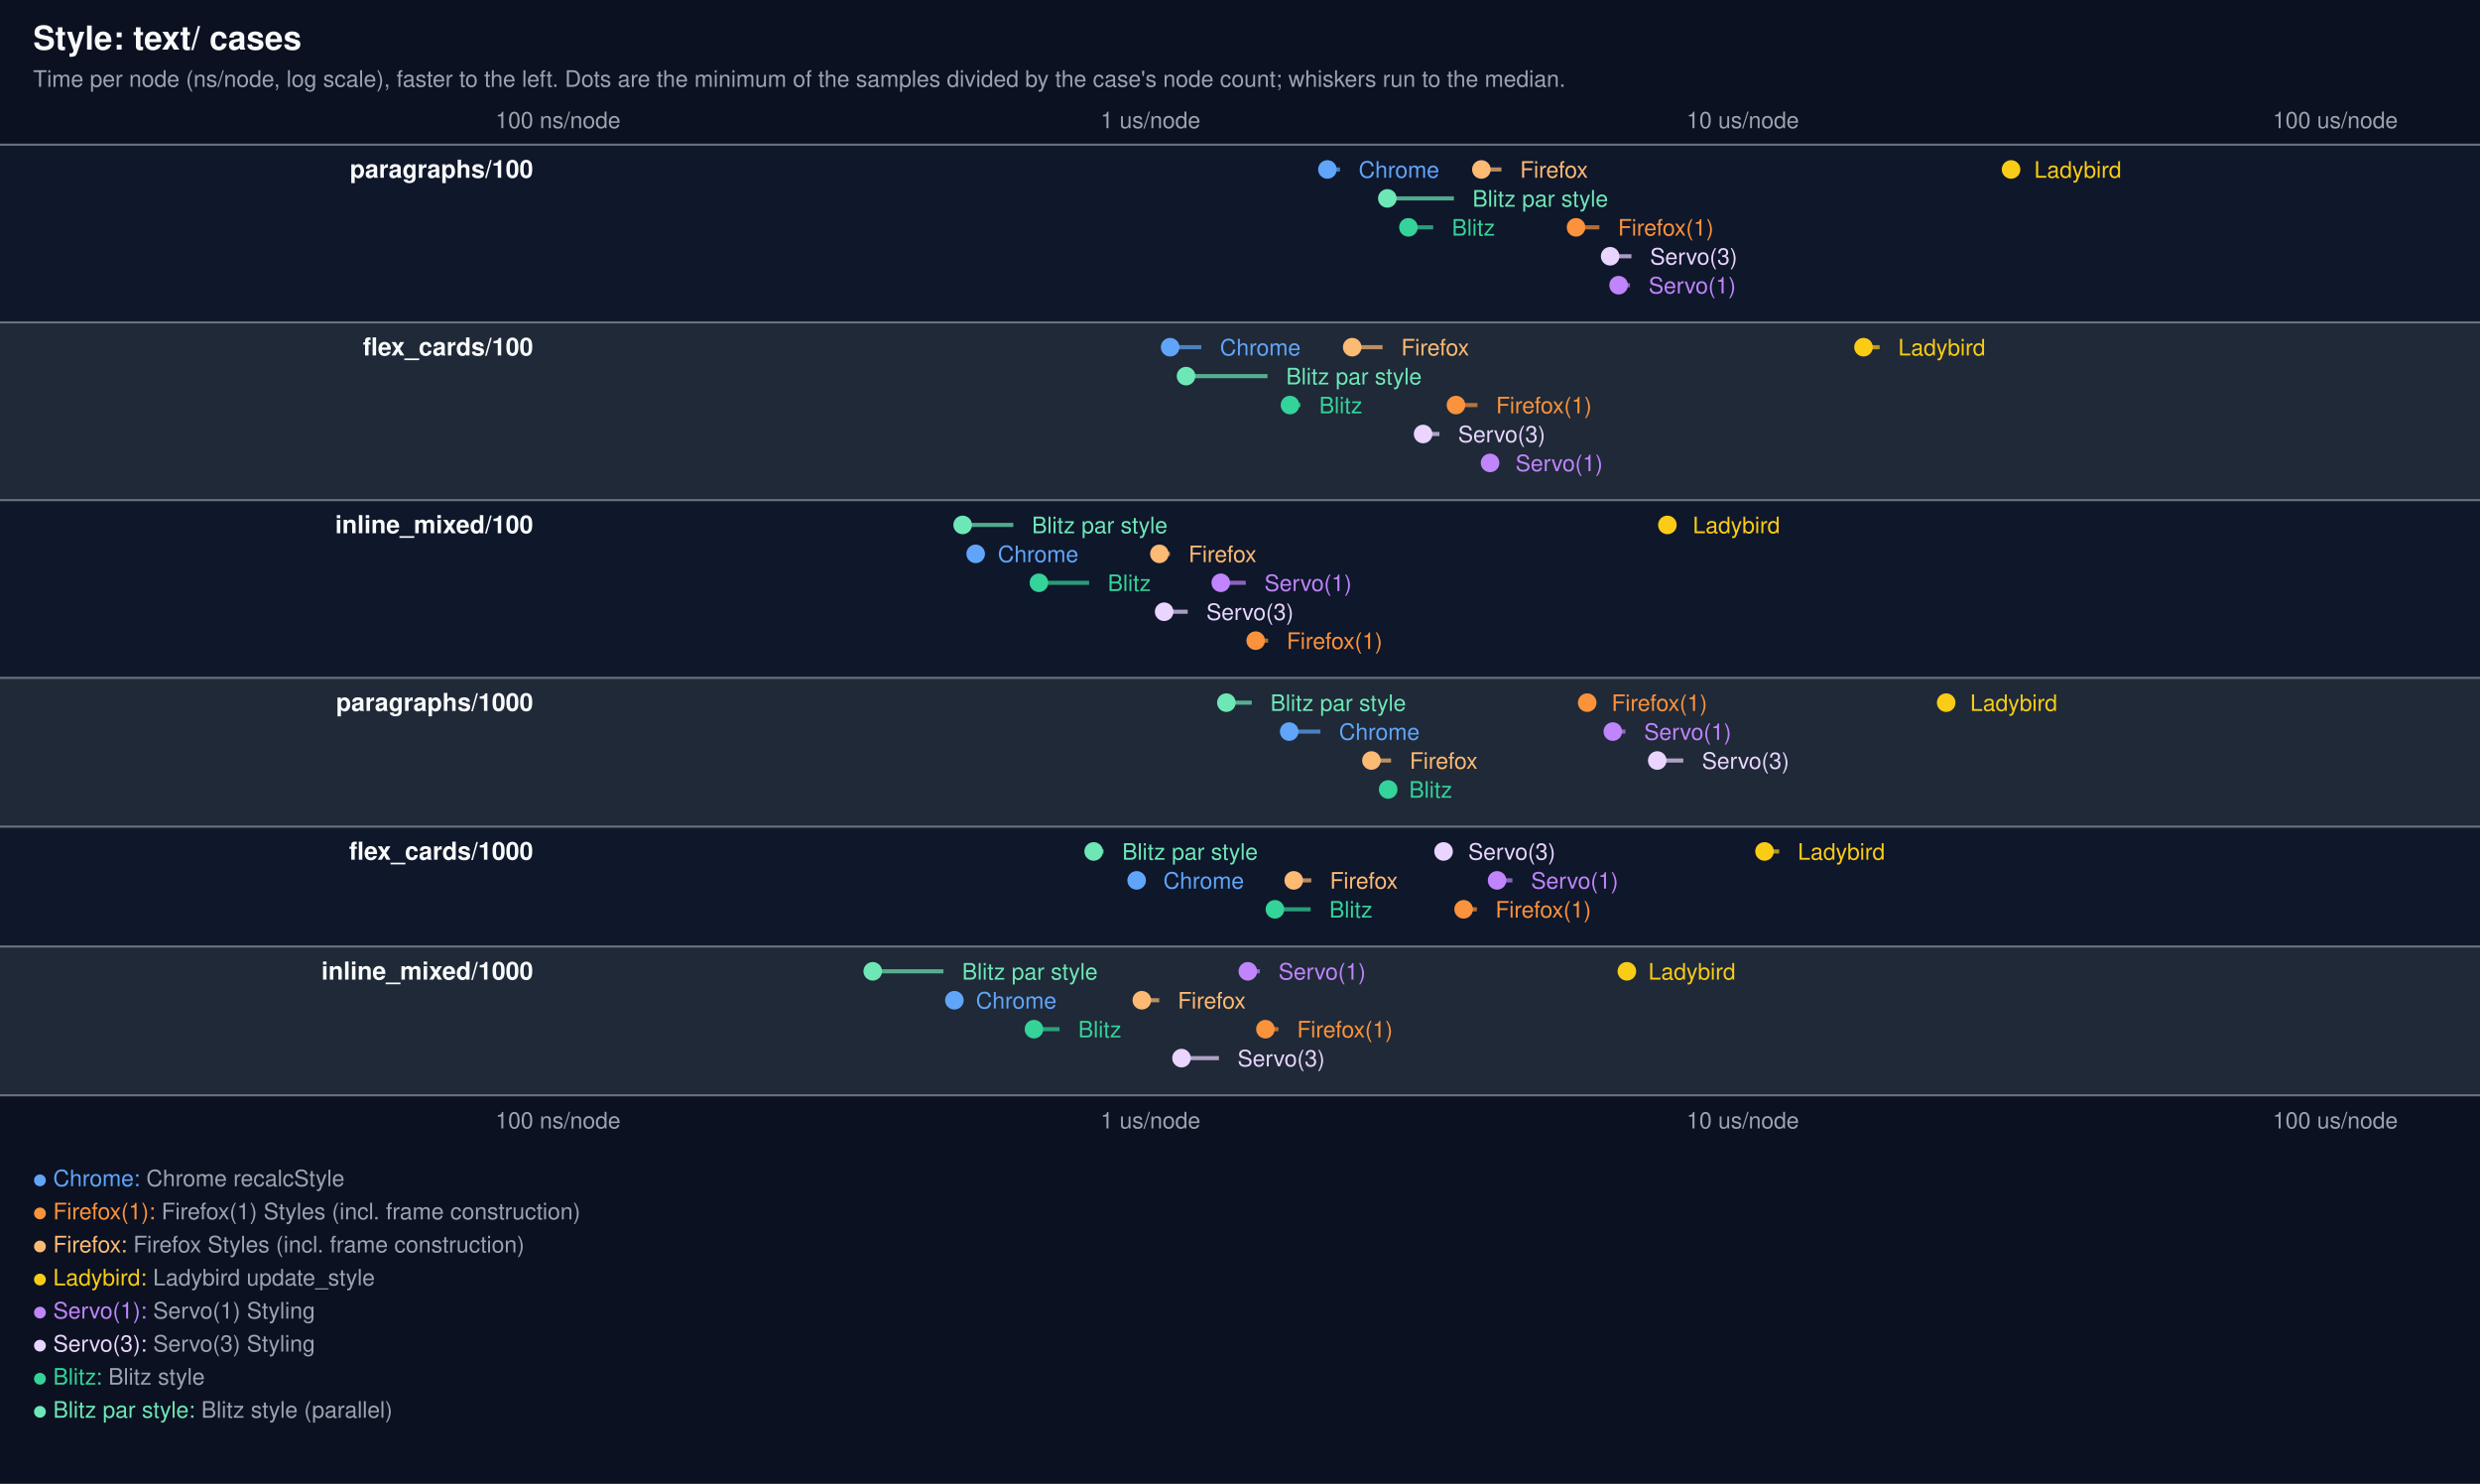
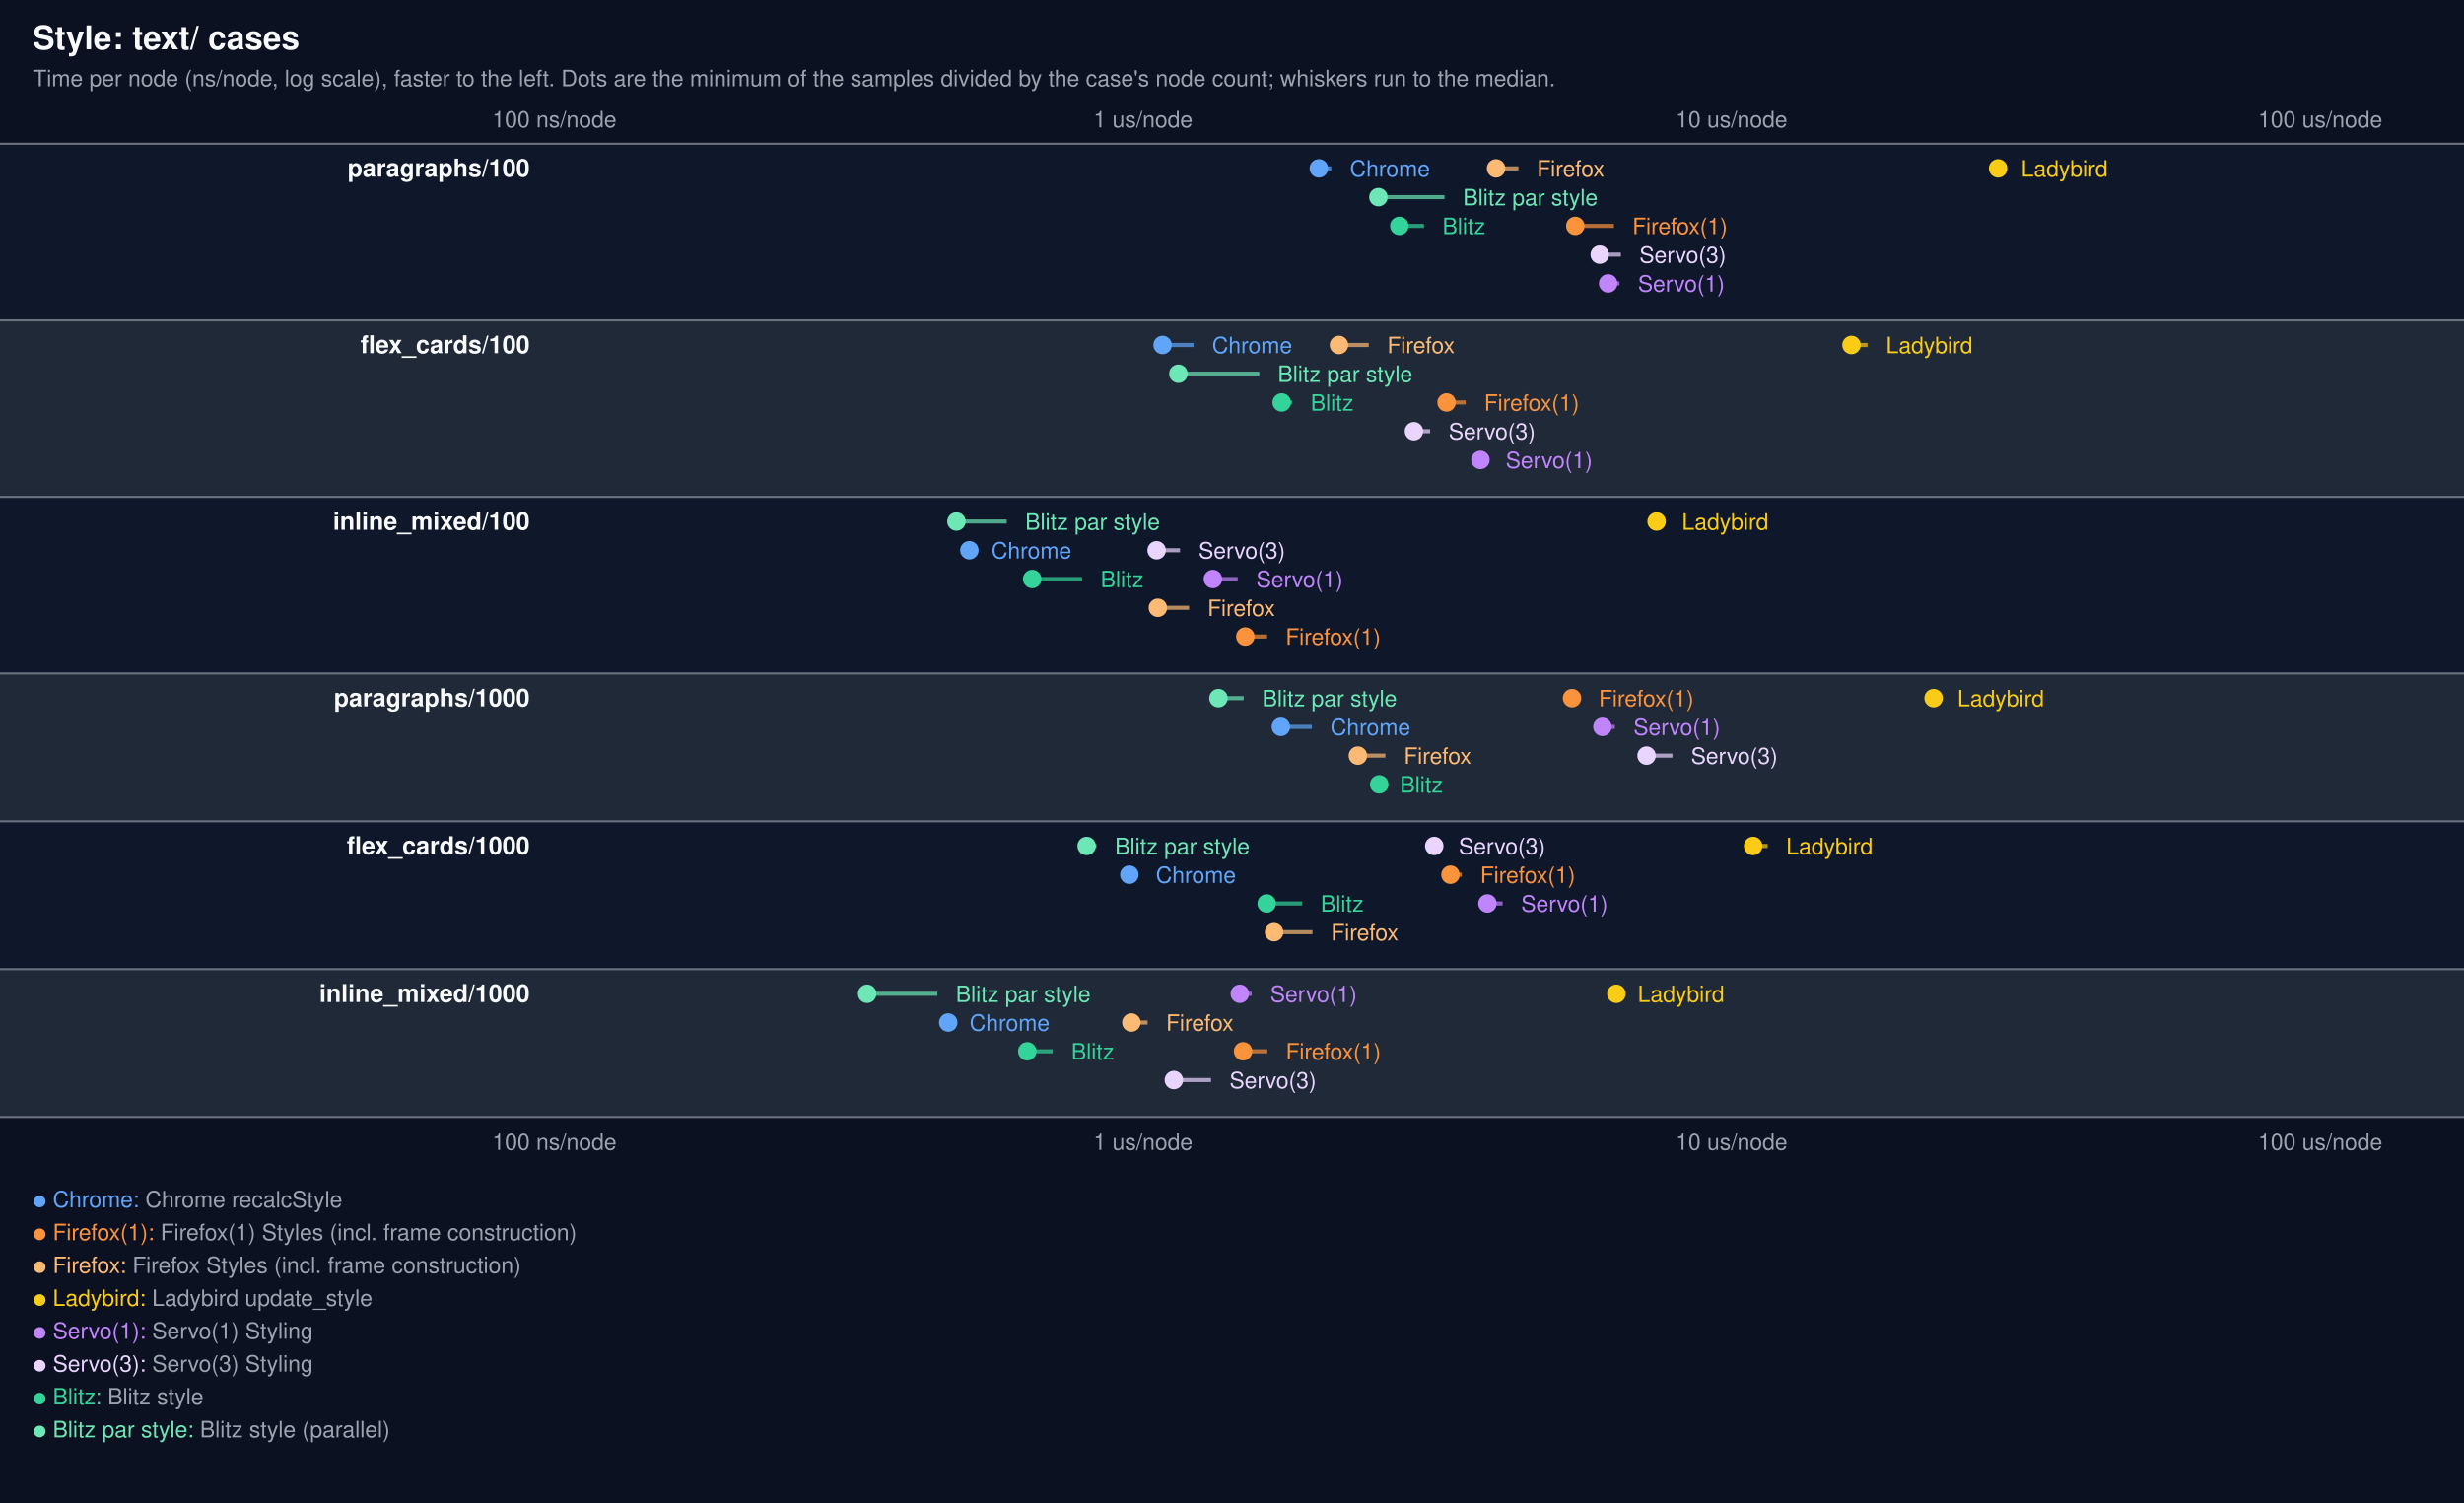
- <svg xmlns="http://www.w3.org/2000/svg" width="1200" height="718" viewBox="0 0 1200 718" font-family="system-ui, -apple-system, Segoe UI, Helvetica, Arial, sans-serif">
-   <rect width="1200" height="718" fill="#0b1120" />
+ <svg xmlns="http://www.w3.org/2000/svg" width="1200" height="732" viewBox="0 0 1200 732" font-family="system-ui, -apple-system, Segoe UI, Helvetica, Arial, sans-serif">
+   <rect width="1200" height="732" fill="#0b1120" />
  <text x="16" y="24" fill="#f9fafb" font-size="16" font-weight="600">Style: text/ cases</text>
  <text x="16" y="42" fill="#9ca3af" font-size="11">Time per node (ns/node, log scale), faster to the left. Dots are the minimum of the samples divided by the case's node count; whiskers run to the median.</text>
-   <line x1="270.0" x2="270.0" y1="70" y2="530" stroke="#374151" stroke-dasharray="2 4" />
+   <line x1="270.0" x2="270.0" y1="70" y2="544" stroke="#374151" stroke-dasharray="2 4" />
  <text x="270.0" y="62" fill="#9ca3af" font-size="11" text-anchor="middle">100 ns/node</text>
-   <text x="270.0" y="546" fill="#9ca3af" font-size="11" text-anchor="middle">100 ns/node</text>
-   <line x1="556.7" x2="556.7" y1="70" y2="530" stroke="#374151" stroke-dasharray="2 4" />
+   <text x="270.0" y="560" fill="#9ca3af" font-size="11" text-anchor="middle">100 ns/node</text>
+   <line x1="556.7" x2="556.7" y1="70" y2="544" stroke="#374151" stroke-dasharray="2 4" />
  <text x="556.7" y="62" fill="#9ca3af" font-size="11" text-anchor="middle">1 us/node</text>
-   <text x="556.7" y="546" fill="#9ca3af" font-size="11" text-anchor="middle">1 us/node</text>
-   <line x1="843.3" x2="843.3" y1="70" y2="530" stroke="#374151" stroke-dasharray="2 4" />
+   <text x="556.7" y="560" fill="#9ca3af" font-size="11" text-anchor="middle">1 us/node</text>
+   <line x1="843.3" x2="843.3" y1="70" y2="544" stroke="#374151" stroke-dasharray="2 4" />
  <text x="843.3" y="62" fill="#9ca3af" font-size="11" text-anchor="middle">10 us/node</text>
-   <text x="843.3" y="546" fill="#9ca3af" font-size="11" text-anchor="middle">10 us/node</text>
-   <line x1="1130.0" x2="1130.0" y1="70" y2="530" stroke="#374151" stroke-dasharray="2 4" />
+   <text x="843.3" y="560" fill="#9ca3af" font-size="11" text-anchor="middle">10 us/node</text>
+   <line x1="1130.0" x2="1130.0" y1="70" y2="544" stroke="#374151" stroke-dasharray="2 4" />
  <text x="1130.0" y="62" fill="#9ca3af" font-size="11" text-anchor="middle">100 us/node</text>
-   <text x="1130.0" y="546" fill="#9ca3af" font-size="11" text-anchor="middle">100 us/node</text>
+   <text x="1130.0" y="560" fill="#9ca3af" font-size="11" text-anchor="middle">100 us/node</text>
  <rect x="0" y="70" width="1200" height="86" fill="#0f172a" />
  <line x1="0" x2="1200" y1="70" y2="70" stroke="#6b7280" stroke-width="1" />
  <text x="258" y="86" fill="#f9fafb" font-size="12" font-weight="600" text-anchor="end">paragraphs/100</text>
  <line x1="642.3" x2="648.4" y1="82" y2="82" stroke="#60a5fa" stroke-width="2" opacity="0.7" />
  <circle cx="642.3" cy="82" r="4.5" fill="#60a5fa" />
  <text x="657.4" y="86" fill="#60a5fa" font-size="11" text-anchor="start">Chrome</text>
  <line x1="671.3" x2="703.5" y1="96" y2="96" stroke="#6ee7b7" stroke-width="2" opacity="0.7" />
  <circle cx="671.3" cy="96" r="4.5" fill="#6ee7b7" />
  <text x="712.5" y="100" fill="#6ee7b7" font-size="11" text-anchor="start">Blitz par style</text>
  <line x1="681.5" x2="693.5" y1="110" y2="110" stroke="#34d399" stroke-width="2" opacity="0.7" />
  <circle cx="681.5" cy="110" r="4.5" fill="#34d399" />
  <text x="702.5" y="114" fill="#34d399" font-size="11" text-anchor="start">Blitz</text>
-   <line x1="716.8" x2="726.5" y1="82" y2="82" stroke="#fdba74" stroke-width="2" opacity="0.7" />
-   <circle cx="716.8" cy="82" r="4.5" fill="#fdba74" />
-   <text x="735.5" y="86" fill="#fdba74" font-size="11" text-anchor="start">Firefox</text>
-   <line x1="762.6" x2="773.9" y1="110" y2="110" stroke="#fb923c" stroke-width="2" opacity="0.7" />
-   <circle cx="762.6" cy="110" r="4.5" fill="#fb923c" />
-   <text x="782.9" y="114" fill="#fb923c" font-size="11" text-anchor="start">Firefox(1)</text>
+   <line x1="728.6" x2="739.5" y1="82" y2="82" stroke="#fdba74" stroke-width="2" opacity="0.7" />
+   <circle cx="728.6" cy="82" r="4.5" fill="#fdba74" />
+   <text x="748.5" y="86" fill="#fdba74" font-size="11" text-anchor="start">Firefox</text>
+   <line x1="767.2" x2="786.0" y1="110" y2="110" stroke="#fb923c" stroke-width="2" opacity="0.7" />
+   <circle cx="767.2" cy="110" r="4.5" fill="#fb923c" />
+   <text x="795.0" y="114" fill="#fb923c" font-size="11" text-anchor="start">Firefox(1)</text>
  <line x1="779.1" x2="789.4" y1="124" y2="124" stroke="#e9d5ff" stroke-width="2" opacity="0.7" />
  <circle cx="779.1" cy="124" r="4.5" fill="#e9d5ff" />
  <text x="798.4" y="128" fill="#e9d5ff" font-size="11" text-anchor="start">Servo(3)</text>
  <line x1="783.2" x2="788.7" y1="138" y2="138" stroke="#c084fc" stroke-width="2" opacity="0.7" />
  <circle cx="783.2" cy="138" r="4.5" fill="#c084fc" />
  <text x="797.7" y="142" fill="#c084fc" font-size="11" text-anchor="start">Servo(1)</text>
  <line x1="973.1" x2="975.3" y1="82" y2="82" stroke="#facc15" stroke-width="2" opacity="0.7" />
  <circle cx="973.1" cy="82" r="4.5" fill="#facc15" />
  <text x="984.3" y="86" fill="#facc15" font-size="11" text-anchor="start">Ladybird</text>
  <rect x="0" y="156" width="1200" height="86" fill="#1f2937" />
  <line x1="0" x2="1200" y1="156" y2="156" stroke="#6b7280" stroke-width="1" />
  <text x="258" y="172" fill="#f9fafb" font-size="12" font-weight="600" text-anchor="end">flex_cards/100</text>
  <line x1="566.2" x2="581.3" y1="168" y2="168" stroke="#60a5fa" stroke-width="2" opacity="0.7" />
  <circle cx="566.2" cy="168" r="4.5" fill="#60a5fa" />
  <text x="590.3" y="172" fill="#60a5fa" font-size="11" text-anchor="start">Chrome</text>
  <line x1="573.9" x2="613.3" y1="182" y2="182" stroke="#6ee7b7" stroke-width="2" opacity="0.7" />
  <circle cx="573.9" cy="182" r="4.5" fill="#6ee7b7" />
  <text x="622.3" y="186" fill="#6ee7b7" font-size="11" text-anchor="start">Blitz par style</text>
  <line x1="624.2" x2="629.3" y1="196" y2="196" stroke="#34d399" stroke-width="2" opacity="0.7" />
  <circle cx="624.2" cy="196" r="4.5" fill="#34d399" />
  <text x="638.3" y="200" fill="#34d399" font-size="11" text-anchor="start">Blitz</text>
-   <line x1="654.3" x2="669.0" y1="168" y2="168" stroke="#fdba74" stroke-width="2" opacity="0.7" />
-   <circle cx="654.3" cy="168" r="4.5" fill="#fdba74" />
-   <text x="678.0" y="172" fill="#fdba74" font-size="11" text-anchor="start">Firefox</text>
+   <line x1="652.1" x2="666.6" y1="168" y2="168" stroke="#fdba74" stroke-width="2" opacity="0.7" />
+   <circle cx="652.1" cy="168" r="4.5" fill="#fdba74" />
+   <text x="675.6" y="172" fill="#fdba74" font-size="11" text-anchor="start">Firefox</text>
  <line x1="688.6" x2="696.5" y1="210" y2="210" stroke="#e9d5ff" stroke-width="2" opacity="0.7" />
  <circle cx="688.6" cy="210" r="4.5" fill="#e9d5ff" />
  <text x="705.5" y="214" fill="#e9d5ff" font-size="11" text-anchor="start">Servo(3)</text>
-   <line x1="704.5" x2="714.9" y1="196" y2="196" stroke="#fb923c" stroke-width="2" opacity="0.7" />
+   <line x1="704.5" x2="713.8" y1="196" y2="196" stroke="#fb923c" stroke-width="2" opacity="0.7" />
  <circle cx="704.5" cy="196" r="4.5" fill="#fb923c" />
-   <text x="723.9" y="200" fill="#fb923c" font-size="11" text-anchor="start">Firefox(1)</text>
+   <text x="722.8" y="200" fill="#fb923c" font-size="11" text-anchor="start">Firefox(1)</text>
  <line x1="721.0" x2="724.3" y1="224" y2="224" stroke="#c084fc" stroke-width="2" opacity="0.7" />
  <circle cx="721.0" cy="224" r="4.5" fill="#c084fc" />
  <text x="733.3" y="228" fill="#c084fc" font-size="11" text-anchor="start">Servo(1)</text>
  <line x1="901.7" x2="909.5" y1="168" y2="168" stroke="#facc15" stroke-width="2" opacity="0.7" />
  <circle cx="901.7" cy="168" r="4.5" fill="#facc15" />
  <text x="918.5" y="172" fill="#facc15" font-size="11" text-anchor="start">Ladybird</text>
  <rect x="0" y="242" width="1200" height="86" fill="#0f172a" />
  <line x1="0" x2="1200" y1="242" y2="242" stroke="#6b7280" stroke-width="1" />
  <text x="258" y="258" fill="#f9fafb" font-size="12" font-weight="600" text-anchor="end">inline_mixed/100</text>
  <line x1="465.8" x2="490.3" y1="254" y2="254" stroke="#6ee7b7" stroke-width="2" opacity="0.7" />
  <circle cx="465.8" cy="254" r="4.5" fill="#6ee7b7" />
  <text x="499.3" y="258" fill="#6ee7b7" font-size="11" text-anchor="start">Blitz par style</text>
  <line x1="472.1" x2="473.8" y1="268" y2="268" stroke="#60a5fa" stroke-width="2" opacity="0.7" />
  <circle cx="472.1" cy="268" r="4.5" fill="#60a5fa" />
  <text x="482.8" y="272" fill="#60a5fa" font-size="11" text-anchor="start">Chrome</text>
  <line x1="502.7" x2="527.0" y1="282" y2="282" stroke="#34d399" stroke-width="2" opacity="0.7" />
  <circle cx="502.7" cy="282" r="4.5" fill="#34d399" />
  <text x="536.0" y="286" fill="#34d399" font-size="11" text-anchor="start">Blitz</text>
-   <line x1="561.0" x2="566.1" y1="268" y2="268" stroke="#fdba74" stroke-width="2" opacity="0.7" />
-   <circle cx="561.0" cy="268" r="4.5" fill="#fdba74" />
-   <text x="575.1" y="272" fill="#fdba74" font-size="11" text-anchor="start">Firefox</text>
-   <line x1="563.3" x2="574.7" y1="296" y2="296" stroke="#e9d5ff" stroke-width="2" opacity="0.7" />
-   <circle cx="563.3" cy="296" r="4.5" fill="#e9d5ff" />
-   <text x="583.7" y="300" fill="#e9d5ff" font-size="11" text-anchor="start">Servo(3)</text>
+   <line x1="563.3" x2="574.7" y1="268" y2="268" stroke="#e9d5ff" stroke-width="2" opacity="0.7" />
+   <circle cx="563.3" cy="268" r="4.5" fill="#e9d5ff" />
+   <text x="583.7" y="272" fill="#e9d5ff" font-size="11" text-anchor="start">Servo(3)</text>
+   <line x1="563.9" x2="579.1" y1="296" y2="296" stroke="#fdba74" stroke-width="2" opacity="0.7" />
+   <circle cx="563.9" cy="296" r="4.5" fill="#fdba74" />
+   <text x="588.1" y="300" fill="#fdba74" font-size="11" text-anchor="start">Firefox</text>
  <line x1="590.7" x2="602.8" y1="282" y2="282" stroke="#c084fc" stroke-width="2" opacity="0.7" />
  <circle cx="590.7" cy="282" r="4.5" fill="#c084fc" />
  <text x="611.8" y="286" fill="#c084fc" font-size="11" text-anchor="start">Servo(1)</text>
-   <line x1="607.6" x2="613.6" y1="310" y2="310" stroke="#fb923c" stroke-width="2" opacity="0.7" />
-   <circle cx="607.6" cy="310" r="4.5" fill="#fb923c" />
-   <text x="622.6" y="314" fill="#fb923c" font-size="11" text-anchor="start">Firefox(1)</text>
+   <line x1="606.5" x2="617.1" y1="310" y2="310" stroke="#fb923c" stroke-width="2" opacity="0.7" />
+   <circle cx="606.5" cy="310" r="4.5" fill="#fb923c" />
+   <text x="626.1" y="314" fill="#fb923c" font-size="11" text-anchor="start">Firefox(1)</text>
  <line x1="806.8" x2="810.1" y1="254" y2="254" stroke="#facc15" stroke-width="2" opacity="0.7" />
  <circle cx="806.8" cy="254" r="4.5" fill="#facc15" />
  <text x="819.1" y="258" fill="#facc15" font-size="11" text-anchor="start">Ladybird</text>
  <rect x="0" y="328" width="1200" height="72" fill="#1f2937" />
  <line x1="0" x2="1200" y1="328" y2="328" stroke="#6b7280" stroke-width="1" />
  <text x="258" y="344" fill="#f9fafb" font-size="12" font-weight="600" text-anchor="end">paragraphs/1000</text>
  <line x1="593.4" x2="605.7" y1="340" y2="340" stroke="#6ee7b7" stroke-width="2" opacity="0.7" />
  <circle cx="593.4" cy="340" r="4.5" fill="#6ee7b7" />
  <text x="614.7" y="344" fill="#6ee7b7" font-size="11" text-anchor="start">Blitz par style</text>
  <line x1="623.8" x2="638.9" y1="354" y2="354" stroke="#60a5fa" stroke-width="2" opacity="0.7" />
  <circle cx="623.8" cy="354" r="4.5" fill="#60a5fa" />
  <text x="647.9" y="358" fill="#60a5fa" font-size="11" text-anchor="start">Chrome</text>
-   <line x1="663.6" x2="673.1" y1="368" y2="368" stroke="#fdba74" stroke-width="2" opacity="0.7" />
-   <circle cx="663.6" cy="368" r="4.5" fill="#fdba74" />
-   <text x="682.1" y="372" fill="#fdba74" font-size="11" text-anchor="start">Firefox</text>
+   <line x1="661.3" x2="674.7" y1="368" y2="368" stroke="#fdba74" stroke-width="2" opacity="0.7" />
+   <circle cx="661.3" cy="368" r="4.5" fill="#fdba74" />
+   <text x="683.7" y="372" fill="#fdba74" font-size="11" text-anchor="start">Firefox</text>
  <line x1="671.7" x2="672.8" y1="382" y2="382" stroke="#34d399" stroke-width="2" opacity="0.7" />
  <circle cx="671.7" cy="382" r="4.5" fill="#34d399" />
  <text x="681.8" y="386" fill="#34d399" font-size="11" text-anchor="start">Blitz</text>
-   <line x1="768.0" x2="770.8" y1="340" y2="340" stroke="#fb923c" stroke-width="2" opacity="0.7" />
-   <circle cx="768.0" cy="340" r="4.5" fill="#fb923c" />
-   <text x="779.8" y="344" fill="#fb923c" font-size="11" text-anchor="start">Firefox(1)</text>
+   <line x1="765.6" x2="769.6" y1="340" y2="340" stroke="#fb923c" stroke-width="2" opacity="0.7" />
+   <circle cx="765.6" cy="340" r="4.5" fill="#fb923c" />
+   <text x="778.6" y="344" fill="#fb923c" font-size="11" text-anchor="start">Firefox(1)</text>
  <line x1="780.4" x2="786.5" y1="354" y2="354" stroke="#c084fc" stroke-width="2" opacity="0.7" />
  <circle cx="780.4" cy="354" r="4.5" fill="#c084fc" />
  <text x="795.5" y="358" fill="#c084fc" font-size="11" text-anchor="start">Servo(1)</text>
  <line x1="801.9" x2="814.5" y1="368" y2="368" stroke="#e9d5ff" stroke-width="2" opacity="0.7" />
  <circle cx="801.9" cy="368" r="4.5" fill="#e9d5ff" />
  <text x="823.5" y="372" fill="#e9d5ff" font-size="11" text-anchor="start">Servo(3)</text>
  <line x1="941.7" x2="944.3" y1="340" y2="340" stroke="#facc15" stroke-width="2" opacity="0.7" />
  <circle cx="941.7" cy="340" r="4.5" fill="#facc15" />
  <text x="953.3" y="344" fill="#facc15" font-size="11" text-anchor="start">Ladybird</text>
-   <rect x="0" y="400" width="1200" height="58" fill="#0f172a" />
+   <rect x="0" y="400" width="1200" height="72" fill="#0f172a" />
  <line x1="0" x2="1200" y1="400" y2="400" stroke="#6b7280" stroke-width="1" />
  <text x="258" y="416" fill="#f9fafb" font-size="12" font-weight="600" text-anchor="end">flex_cards/1000</text>
  <line x1="529.2" x2="534.0" y1="412" y2="412" stroke="#6ee7b7" stroke-width="2" opacity="0.7" />
  <circle cx="529.2" cy="412" r="4.5" fill="#6ee7b7" />
  <text x="543.0" y="416" fill="#6ee7b7" font-size="11" text-anchor="start">Blitz par style</text>
  <line x1="550.0" x2="553.9" y1="426" y2="426" stroke="#60a5fa" stroke-width="2" opacity="0.7" />
  <circle cx="550.0" cy="426" r="4.5" fill="#60a5fa" />
  <text x="562.9" y="430" fill="#60a5fa" font-size="11" text-anchor="start">Chrome</text>
  <line x1="616.9" x2="634.2" y1="440" y2="440" stroke="#34d399" stroke-width="2" opacity="0.7" />
  <circle cx="616.9" cy="440" r="4.5" fill="#34d399" />
  <text x="643.2" y="444" fill="#34d399" font-size="11" text-anchor="start">Blitz</text>
-   <line x1="626.0" x2="634.5" y1="426" y2="426" stroke="#fdba74" stroke-width="2" opacity="0.7" />
-   <circle cx="626.0" cy="426" r="4.5" fill="#fdba74" />
-   <text x="643.5" y="430" fill="#fdba74" font-size="11" text-anchor="start">Firefox</text>
+   <line x1="620.5" x2="639.2" y1="454" y2="454" stroke="#fdba74" stroke-width="2" opacity="0.7" />
+   <circle cx="620.5" cy="454" r="4.5" fill="#fdba74" />
+   <text x="648.2" y="458" fill="#fdba74" font-size="11" text-anchor="start">Firefox</text>
  <line x1="698.5" x2="701.4" y1="412" y2="412" stroke="#e9d5ff" stroke-width="2" opacity="0.7" />
  <circle cx="698.5" cy="412" r="4.5" fill="#e9d5ff" />
  <text x="710.4" y="416" fill="#e9d5ff" font-size="11" text-anchor="start">Servo(3)</text>
-   <line x1="708.2" x2="714.6" y1="440" y2="440" stroke="#fb923c" stroke-width="2" opacity="0.7" />
-   <circle cx="708.2" cy="440" r="4.5" fill="#fb923c" />
-   <text x="723.6" y="444" fill="#fb923c" font-size="11" text-anchor="start">Firefox(1)</text>
-   <line x1="724.4" x2="731.8" y1="426" y2="426" stroke="#c084fc" stroke-width="2" opacity="0.7" />
-   <circle cx="724.4" cy="426" r="4.5" fill="#c084fc" />
-   <text x="740.8" y="430" fill="#c084fc" font-size="11" text-anchor="start">Servo(1)</text>
+   <line x1="706.4" x2="711.9" y1="426" y2="426" stroke="#fb923c" stroke-width="2" opacity="0.7" />
+   <circle cx="706.4" cy="426" r="4.5" fill="#fb923c" />
+   <text x="720.9" y="430" fill="#fb923c" font-size="11" text-anchor="start">Firefox(1)</text>
+   <line x1="724.4" x2="731.8" y1="440" y2="440" stroke="#c084fc" stroke-width="2" opacity="0.7" />
+   <circle cx="724.4" cy="440" r="4.5" fill="#c084fc" />
+   <text x="740.8" y="444" fill="#c084fc" font-size="11" text-anchor="start">Servo(1)</text>
  <line x1="853.8" x2="860.9" y1="412" y2="412" stroke="#facc15" stroke-width="2" opacity="0.7" />
  <circle cx="853.8" cy="412" r="4.5" fill="#facc15" />
  <text x="869.9" y="416" fill="#facc15" font-size="11" text-anchor="start">Ladybird</text>
-   <rect x="0" y="458" width="1200" height="72" fill="#1f2937" />
-   <line x1="0" x2="1200" y1="458" y2="458" stroke="#6b7280" stroke-width="1" />
-   <text x="258" y="474" fill="#f9fafb" font-size="12" font-weight="600" text-anchor="end">inline_mixed/1000</text>
-   <line x1="422.3" x2="456.5" y1="470" y2="470" stroke="#6ee7b7" stroke-width="2" opacity="0.7" />
-   <circle cx="422.3" cy="470" r="4.5" fill="#6ee7b7" />
-   <text x="465.5" y="474" fill="#6ee7b7" font-size="11" text-anchor="start">Blitz par style</text>
-   <line x1="461.8" x2="463.2" y1="484" y2="484" stroke="#60a5fa" stroke-width="2" opacity="0.7" />
-   <circle cx="461.8" cy="484" r="4.5" fill="#60a5fa" />
-   <text x="472.2" y="488" fill="#60a5fa" font-size="11" text-anchor="start">Chrome</text>
-   <line x1="500.3" x2="512.7" y1="498" y2="498" stroke="#34d399" stroke-width="2" opacity="0.7" />
-   <circle cx="500.3" cy="498" r="4.5" fill="#34d399" />
-   <text x="521.7" y="502" fill="#34d399" font-size="11" text-anchor="start">Blitz</text>
-   <line x1="552.5" x2="560.9" y1="484" y2="484" stroke="#fdba74" stroke-width="2" opacity="0.7" />
-   <circle cx="552.5" cy="484" r="4.5" fill="#fdba74" />
-   <text x="569.9" y="488" fill="#fdba74" font-size="11" text-anchor="start">Firefox</text>
-   <line x1="571.7" x2="589.8" y1="512" y2="512" stroke="#e9d5ff" stroke-width="2" opacity="0.7" />
-   <circle cx="571.7" cy="512" r="4.5" fill="#e9d5ff" />
-   <text x="598.8" y="516" fill="#e9d5ff" font-size="11" text-anchor="start">Servo(3)</text>
-   <line x1="603.8" x2="609.6" y1="470" y2="470" stroke="#c084fc" stroke-width="2" opacity="0.7" />
-   <circle cx="603.8" cy="470" r="4.5" fill="#c084fc" />
-   <text x="618.6" y="474" fill="#c084fc" font-size="11" text-anchor="start">Servo(1)</text>
-   <line x1="612.3" x2="618.6" y1="498" y2="498" stroke="#fb923c" stroke-width="2" opacity="0.7" />
-   <circle cx="612.3" cy="498" r="4.5" fill="#fb923c" />
-   <text x="627.6" y="502" fill="#fb923c" font-size="11" text-anchor="start">Firefox(1)</text>
-   <line x1="787.2" x2="788.6" y1="470" y2="470" stroke="#facc15" stroke-width="2" opacity="0.7" />
-   <circle cx="787.2" cy="470" r="4.5" fill="#facc15" />
-   <text x="797.6" y="474" fill="#facc15" font-size="11" text-anchor="start">Ladybird</text>
-   <line x1="0" x2="1200" y1="530" y2="530" stroke="#6b7280" stroke-width="1" />
-   <text x="16" y="574" font-size="11" fill="#60a5fa">● Chrome: <tspan fill="#9ca3af">Chrome recalcStyle</tspan>
+   <rect x="0" y="472" width="1200" height="72" fill="#1f2937" />
+   <line x1="0" x2="1200" y1="472" y2="472" stroke="#6b7280" stroke-width="1" />
+   <text x="258" y="488" fill="#f9fafb" font-size="12" font-weight="600" text-anchor="end">inline_mixed/1000</text>
+   <line x1="422.3" x2="456.5" y1="484" y2="484" stroke="#6ee7b7" stroke-width="2" opacity="0.7" />
+   <circle cx="422.3" cy="484" r="4.5" fill="#6ee7b7" />
+   <text x="465.5" y="488" fill="#6ee7b7" font-size="11" text-anchor="start">Blitz par style</text>
+   <line x1="461.8" x2="463.2" y1="498" y2="498" stroke="#60a5fa" stroke-width="2" opacity="0.7" />
+   <circle cx="461.8" cy="498" r="4.5" fill="#60a5fa" />
+   <text x="472.2" y="502" fill="#60a5fa" font-size="11" text-anchor="start">Chrome</text>
+   <line x1="500.3" x2="512.7" y1="512" y2="512" stroke="#34d399" stroke-width="2" opacity="0.7" />
+   <circle cx="500.3" cy="512" r="4.5" fill="#34d399" />
+   <text x="521.7" y="516" fill="#34d399" font-size="11" text-anchor="start">Blitz</text>
+   <line x1="551.0" x2="558.9" y1="498" y2="498" stroke="#fdba74" stroke-width="2" opacity="0.7" />
+   <circle cx="551.0" cy="498" r="4.5" fill="#fdba74" />
+   <text x="567.9" y="502" fill="#fdba74" font-size="11" text-anchor="start">Firefox</text>
+   <line x1="571.7" x2="589.8" y1="526" y2="526" stroke="#e9d5ff" stroke-width="2" opacity="0.7" />
+   <circle cx="571.7" cy="526" r="4.5" fill="#e9d5ff" />
+   <text x="598.8" y="530" fill="#e9d5ff" font-size="11" text-anchor="start">Servo(3)</text>
+   <line x1="603.8" x2="609.6" y1="484" y2="484" stroke="#c084fc" stroke-width="2" opacity="0.7" />
+   <circle cx="603.8" cy="484" r="4.5" fill="#c084fc" />
+   <text x="618.6" y="488" fill="#c084fc" font-size="11" text-anchor="start">Servo(1)</text>
+   <line x1="605.4" x2="617.2" y1="512" y2="512" stroke="#fb923c" stroke-width="2" opacity="0.7" />
+   <circle cx="605.4" cy="512" r="4.5" fill="#fb923c" />
+   <text x="626.2" y="516" fill="#fb923c" font-size="11" text-anchor="start">Firefox(1)</text>
+   <line x1="787.2" x2="788.6" y1="484" y2="484" stroke="#facc15" stroke-width="2" opacity="0.7" />
+   <circle cx="787.2" cy="484" r="4.5" fill="#facc15" />
+   <text x="797.6" y="488" fill="#facc15" font-size="11" text-anchor="start">Ladybird</text>
+   <line x1="0" x2="1200" y1="544" y2="544" stroke="#6b7280" stroke-width="1" />
+   <text x="16" y="588" font-size="11" fill="#60a5fa">● Chrome: <tspan fill="#9ca3af">Chrome recalcStyle</tspan>
  </text>
-   <text x="16" y="590" font-size="11" fill="#fb923c">● Firefox(1): <tspan fill="#9ca3af">Firefox(1) Styles (incl. frame construction)</tspan>
+   <text x="16" y="604" font-size="11" fill="#fb923c">● Firefox(1): <tspan fill="#9ca3af">Firefox(1) Styles (incl. frame construction)</tspan>
  </text>
-   <text x="16" y="606" font-size="11" fill="#fdba74">● Firefox: <tspan fill="#9ca3af">Firefox Styles (incl. frame construction)</tspan>
+   <text x="16" y="620" font-size="11" fill="#fdba74">● Firefox: <tspan fill="#9ca3af">Firefox Styles (incl. frame construction)</tspan>
  </text>
-   <text x="16" y="622" font-size="11" fill="#facc15">● Ladybird: <tspan fill="#9ca3af">Ladybird update_style</tspan>
+   <text x="16" y="636" font-size="11" fill="#facc15">● Ladybird: <tspan fill="#9ca3af">Ladybird update_style</tspan>
  </text>
-   <text x="16" y="638" font-size="11" fill="#c084fc">● Servo(1): <tspan fill="#9ca3af">Servo(1) Styling</tspan>
+   <text x="16" y="652" font-size="11" fill="#c084fc">● Servo(1): <tspan fill="#9ca3af">Servo(1) Styling</tspan>
  </text>
-   <text x="16" y="654" font-size="11" fill="#e9d5ff">● Servo(3): <tspan fill="#9ca3af">Servo(3) Styling</tspan>
+   <text x="16" y="668" font-size="11" fill="#e9d5ff">● Servo(3): <tspan fill="#9ca3af">Servo(3) Styling</tspan>
  </text>
-   <text x="16" y="670" font-size="11" fill="#34d399">● Blitz: <tspan fill="#9ca3af">Blitz style</tspan>
+   <text x="16" y="684" font-size="11" fill="#34d399">● Blitz: <tspan fill="#9ca3af">Blitz style</tspan>
  </text>
-   <text x="16" y="686" font-size="11" fill="#6ee7b7">● Blitz par style: <tspan fill="#9ca3af">Blitz style (parallel)</tspan>
+   <text x="16" y="700" font-size="11" fill="#6ee7b7">● Blitz par style: <tspan fill="#9ca3af">Blitz style (parallel)</tspan>
  </text>
</svg>
